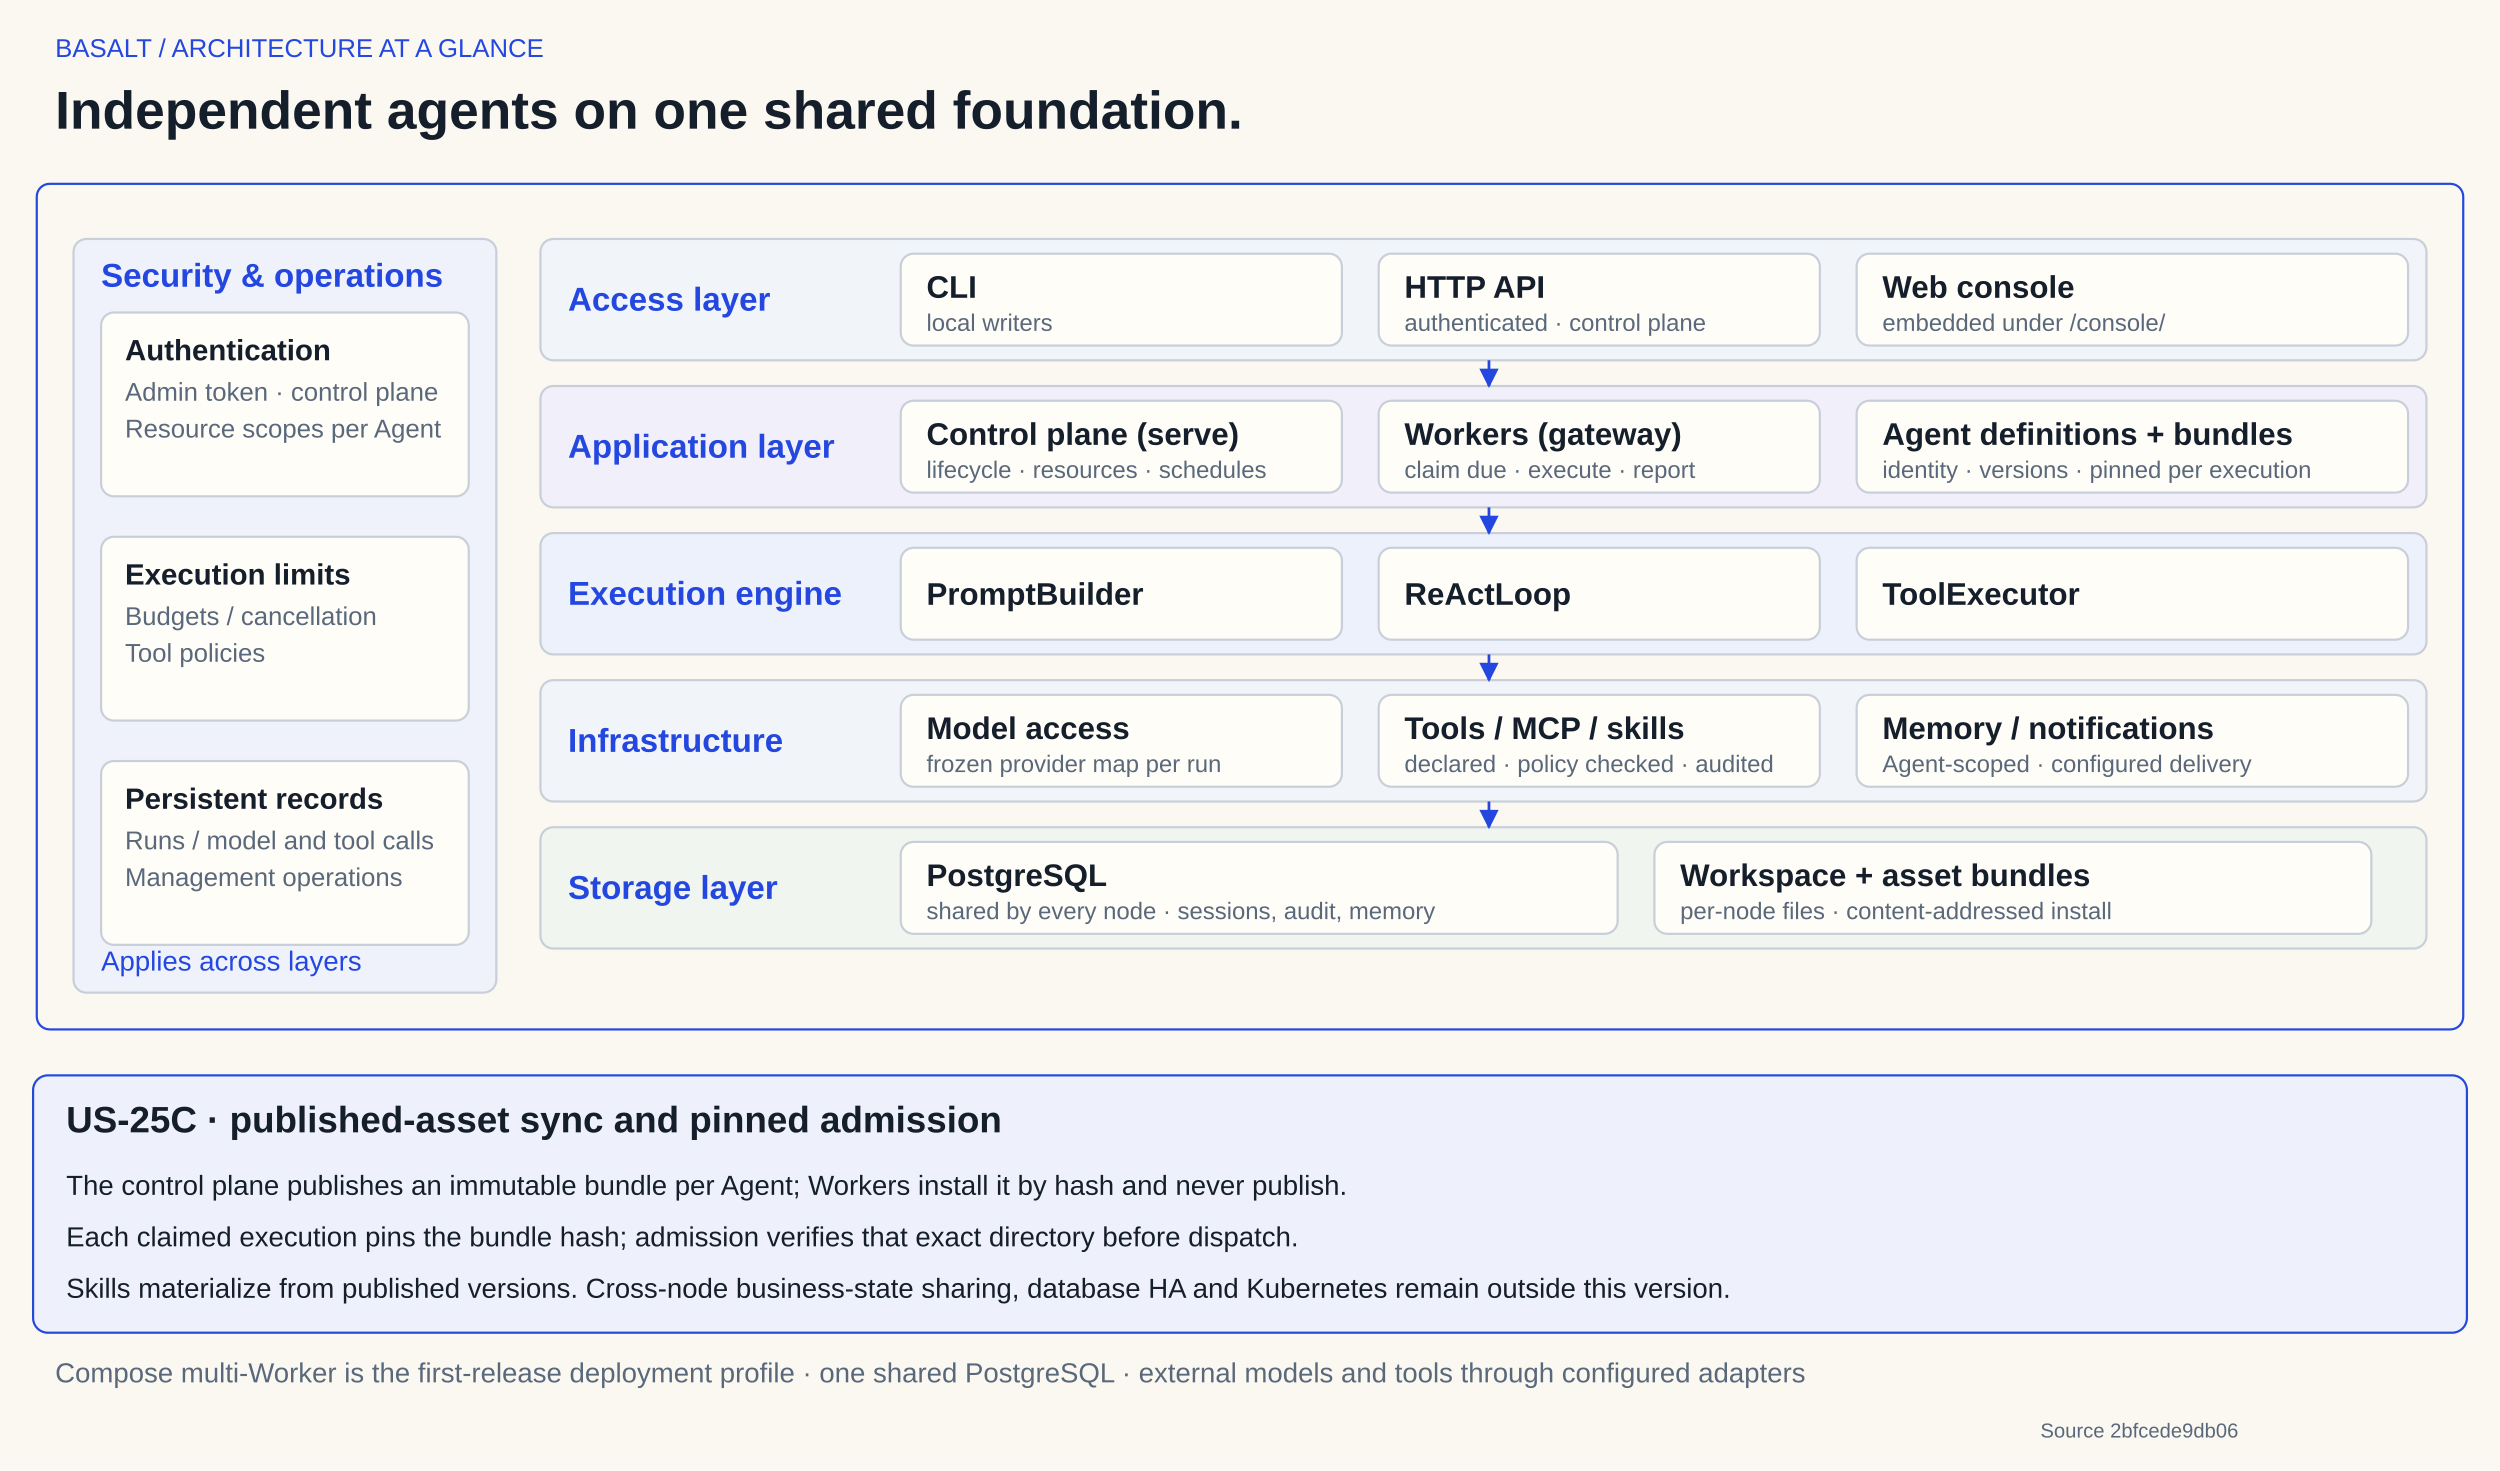
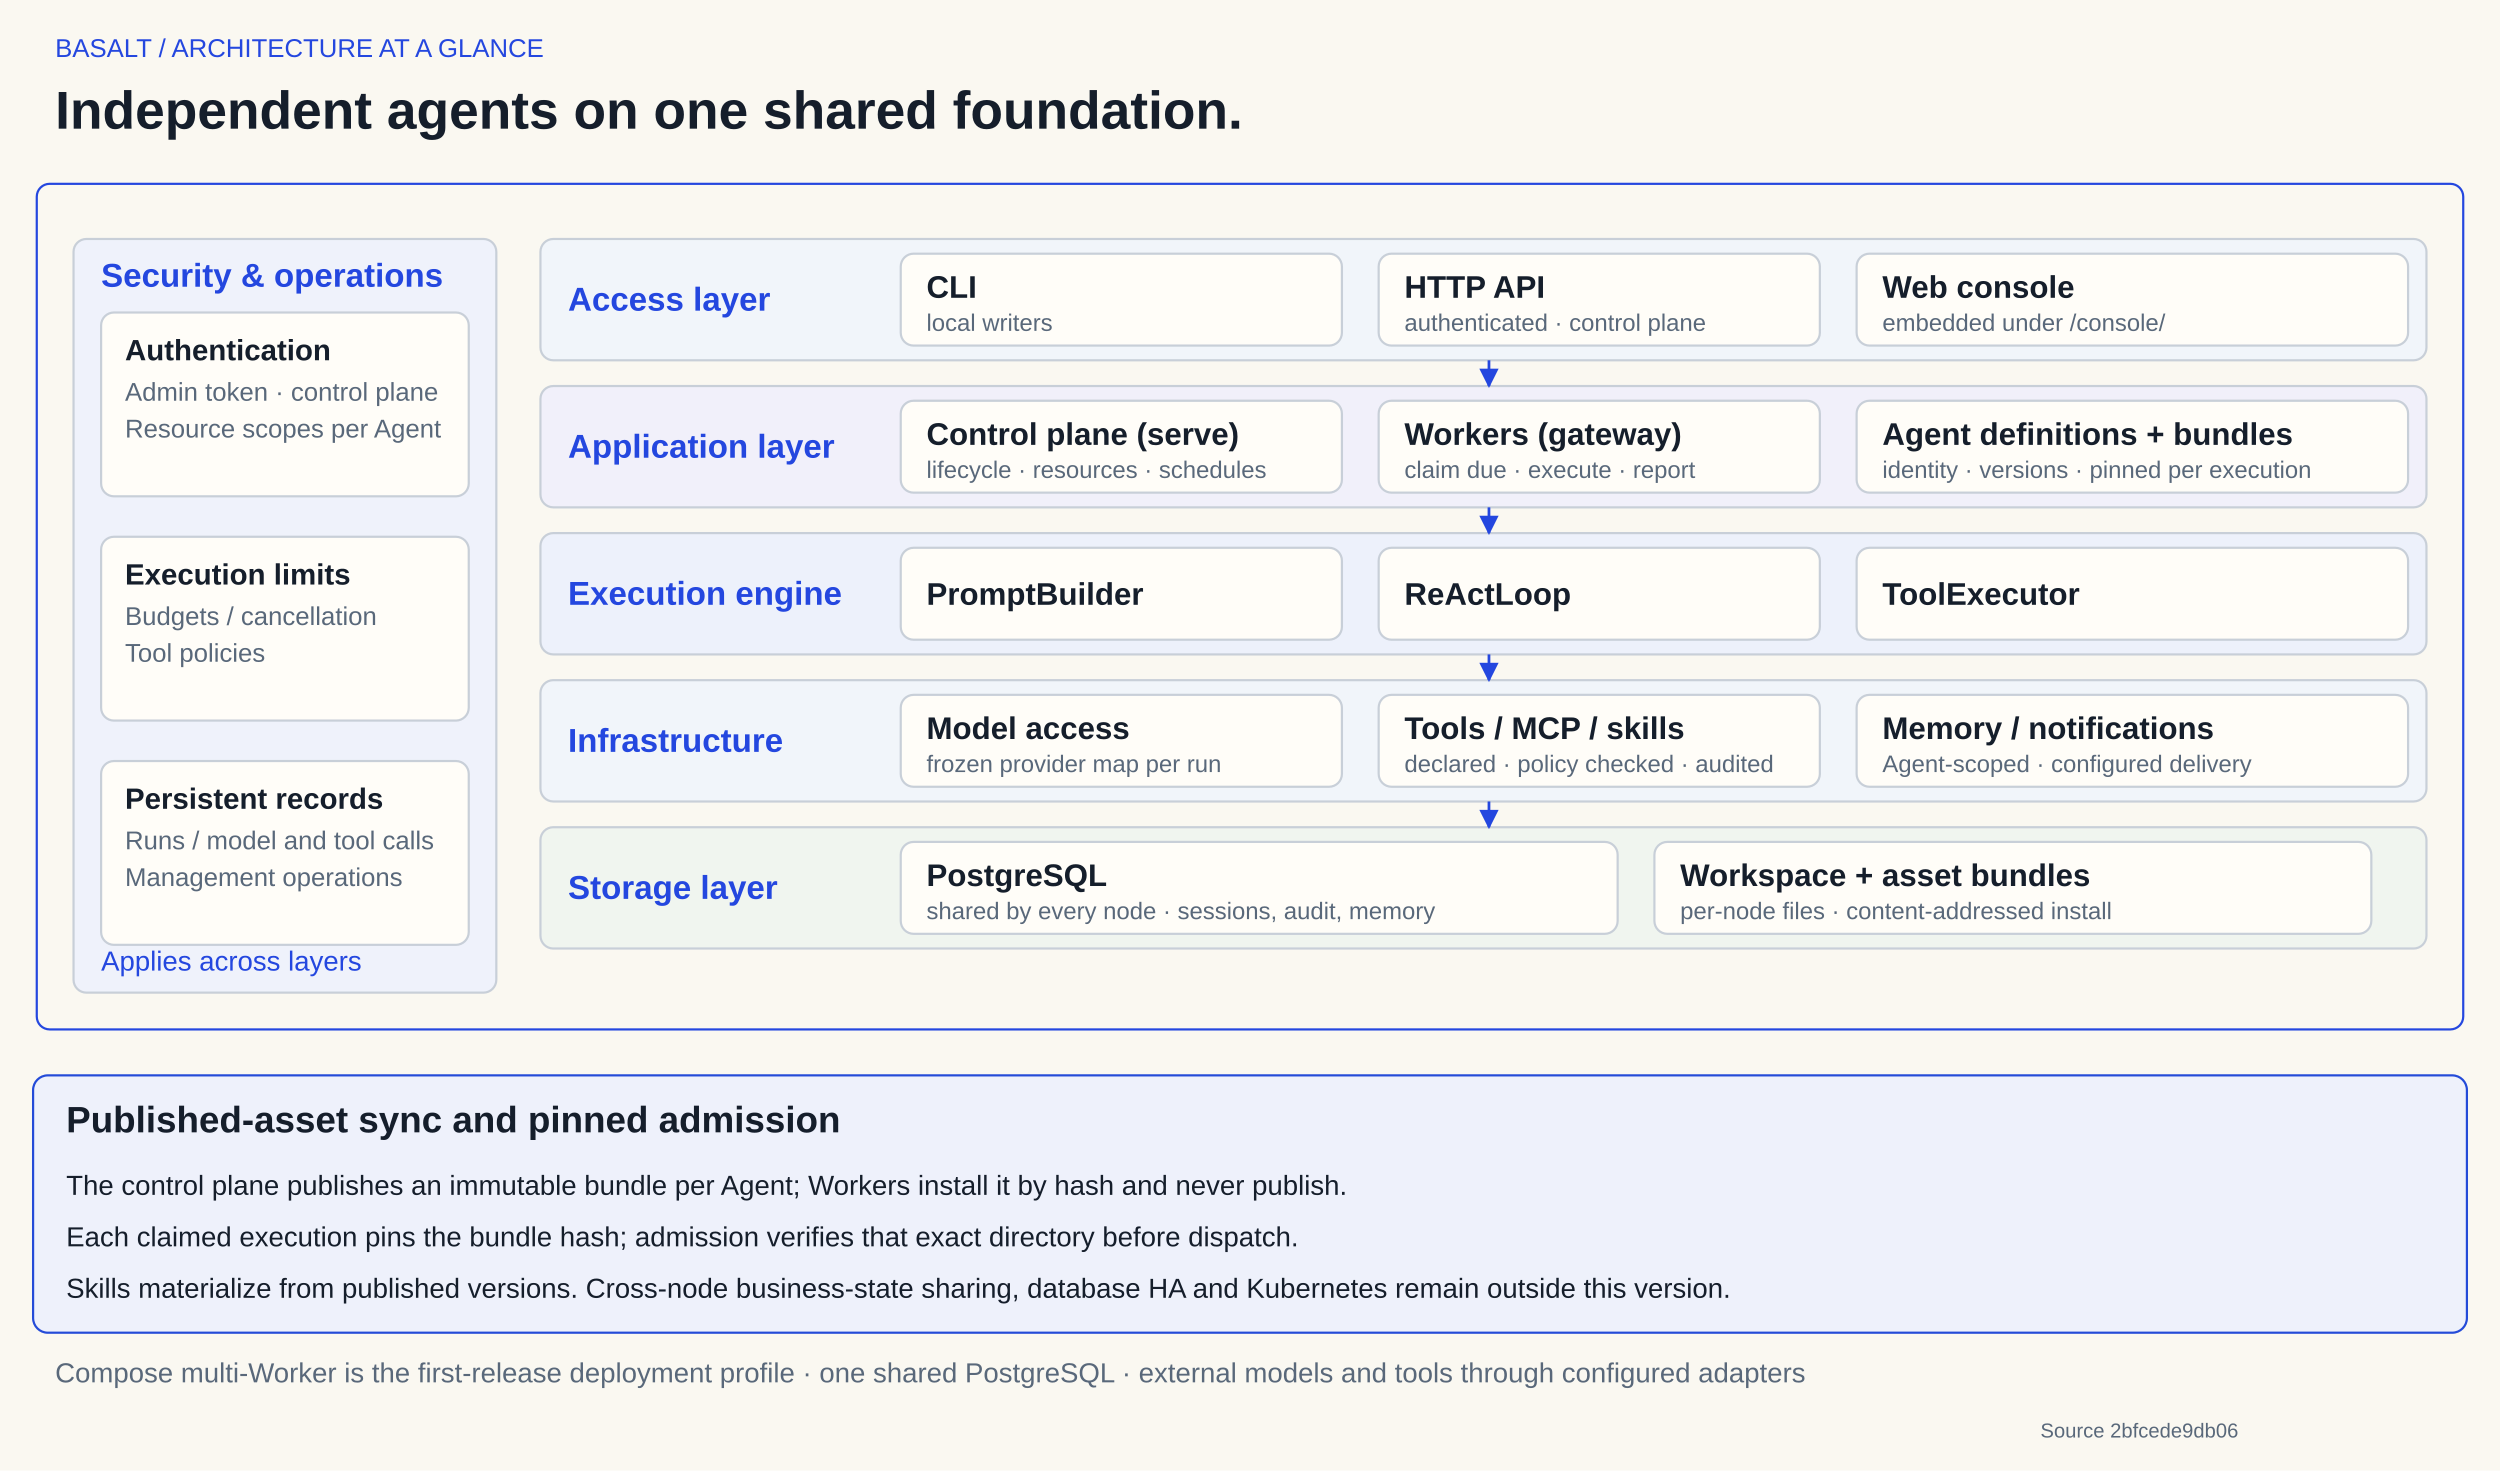
<svg xmlns="http://www.w3.org/2000/svg" width="1360" height="800" viewBox="0 0 1360 800" role="img" aria-labelledby="diagram-title diagram-desc" data-diagram-id="system-architecture" data-source-commit="2bfcede9db06baf7cec27f1adb825a8e1ffb3969" data-working-tree-feature="US25C">
  <defs>
    <marker id="arrow" viewBox="0 0 10 10" refX="9" refY="5" markerWidth="7" markerHeight="7" orient="auto-start-reverse">
      <path d="M0 0 L10 5 L0 10 Z" fill="#2447df" />
    </marker>
  </defs>
  <g font-family="Arial, Microsoft YaHei, sans-serif" fill="#151e2b">
    <rect width="1360" height="800" fill="#faf8f1" />
    <rect x="20" y="100" width="1320" height="460" rx="7" fill="#faf8f1" stroke="#2447df" stroke-width="1.2" />
    <rect x="40" y="130" width="230" height="410" rx="7" fill="#eff2fb" stroke="#c8cfd8" stroke-width="1.2" />
    <rect x="55" y="170" width="200" height="100" rx="7" fill="#fffdf8" stroke="#c8cfd8" stroke-width="1.2" />
    <rect x="55" y="292" width="200" height="100" rx="7" fill="#fffdf8" stroke="#c8cfd8" stroke-width="1.2" />
    <rect x="55" y="414" width="200" height="100" rx="7" fill="#fffdf8" stroke="#c8cfd8" stroke-width="1.2" />
    <rect x="294" y="130" width="1026" height="66" rx="7" fill="#f1f5fa" stroke="#c8cfd8" stroke-width="1.2" />
    <rect x="294" y="210" width="1026" height="66" rx="7" fill="#f1f0fa" stroke="#c8cfd8" stroke-width="1.2" />
    <rect x="294" y="290" width="1026" height="66" rx="7" fill="#edf1fb" stroke="#c8cfd8" stroke-width="1.2" />
    <rect x="294" y="370" width="1026" height="66" rx="7" fill="#f1f5fa" stroke="#c8cfd8" stroke-width="1.2" />
    <rect x="294" y="450" width="1026" height="66" rx="7" fill="#f0f5ef" stroke="#c8cfd8" stroke-width="1.2" />
    <rect x="490" y="138" width="240" height="50" rx="7" fill="#fffdf8" stroke="#c8cfd8" stroke-width="1.2" />
    <rect x="750" y="138" width="240" height="50" rx="7" fill="#fffdf8" stroke="#c8cfd8" stroke-width="1.2" />
    <rect x="1010" y="138" width="300" height="50" rx="7" fill="#fffdf8" stroke="#c8cfd8" stroke-width="1.2" />
    <rect x="490" y="218" width="240" height="50" rx="7" fill="#fffdf8" stroke="#c8cfd8" stroke-width="1.2" />
    <rect x="750" y="218" width="240" height="50" rx="7" fill="#fffdf8" stroke="#c8cfd8" stroke-width="1.2" />
    <rect x="1010" y="218" width="300" height="50" rx="7" fill="#fffdf8" stroke="#c8cfd8" stroke-width="1.2" />
    <rect x="490" y="298" width="240" height="50" rx="7" fill="#fffdf8" stroke="#c8cfd8" stroke-width="1.2" />
    <rect x="750" y="298" width="240" height="50" rx="7" fill="#fffdf8" stroke="#c8cfd8" stroke-width="1.2" />
    <rect x="1010" y="298" width="300" height="50" rx="7" fill="#fffdf8" stroke="#c8cfd8" stroke-width="1.2" />
    <rect x="490" y="378" width="240" height="50" rx="7" fill="#fffdf8" stroke="#c8cfd8" stroke-width="1.2" />
    <rect x="750" y="378" width="240" height="50" rx="7" fill="#fffdf8" stroke="#c8cfd8" stroke-width="1.2" />
    <rect x="1010" y="378" width="300" height="50" rx="7" fill="#fffdf8" stroke="#c8cfd8" stroke-width="1.2" />
    <rect x="490" y="458" width="390" height="50" rx="7" fill="#fffdf8" stroke="#c8cfd8" stroke-width="1.2" />
    <rect x="900" y="458" width="390" height="50" rx="7" fill="#fffdf8" stroke="#c8cfd8" stroke-width="1.2" />
    <rect x="18" y="585" width="1324" height="140" rx="8" fill="#eef1fb" stroke="#244bd8" stroke-width="1.2" />
    <polyline points="810,196 810,210" fill="none" stroke="#2447df" stroke-width="1.5" marker-end="url(#arrow)" />
    <polyline points="810,276 810,290" fill="none" stroke="#2447df" stroke-width="1.5" marker-end="url(#arrow)" />
    <polyline points="810,356 810,370" fill="none" stroke="#2447df" stroke-width="1.5" marker-end="url(#arrow)" />
    <polyline points="810,436 810,450" fill="none" stroke="#2447df" stroke-width="1.5" marker-end="url(#arrow)" />
    <text x="55" y="156" font-size="18" fill="#2447df" font-weight="600">Security &amp; operations</text>
    <text x="68" y="196" font-size="16" fill="#151e2b" font-weight="600">Authentication</text>
    <text x="68" y="218" font-size="14" fill="#59687a">Admin token · control plane</text>
    <text x="68" y="238" font-size="14" fill="#59687a">Resource scopes per Agent</text>
    <text x="68" y="318" font-size="16" fill="#151e2b" font-weight="600">Execution limits</text>
    <text x="68" y="340" font-size="14" fill="#59687a">Budgets / cancellation</text>
    <text x="68" y="360" font-size="14" fill="#59687a">Tool policies</text>
    <text x="68" y="440" font-size="16" fill="#151e2b" font-weight="600">Persistent records</text>
    <text x="68" y="462" font-size="14" fill="#59687a">Runs / model and tool calls</text>
    <text x="68" y="482" font-size="14" fill="#59687a">Management operations</text>
    <text x="55" y="528" font-size="15" fill="#2447df">Applies across layers</text>
    <text x="309" y="169" font-size="18" fill="#2447df" font-weight="600">Access layer</text>
    <text x="309" y="249" font-size="18" fill="#2447df" font-weight="600">Application layer</text>
    <text x="309" y="329" font-size="18" fill="#2447df" font-weight="600">Execution engine</text>
    <text x="309" y="409" font-size="18" fill="#2447df" font-weight="600">Infrastructure</text>
    <text x="309" y="489" font-size="18" fill="#2447df" font-weight="600">Storage layer</text>
    <text x="504" y="162" font-size="17" fill="#151e2b" font-weight="600">CLI</text>
    <text x="504" y="180" font-size="13" fill="#59687a">local writers</text>
    <text x="764" y="162" font-size="17" fill="#151e2b" font-weight="600">HTTP API</text>
    <text x="764" y="180" font-size="13" fill="#59687a">authenticated · control plane</text>
    <text x="1024" y="162" font-size="17" fill="#151e2b" font-weight="600">Web console</text>
    <text x="1024" y="180" font-size="13" fill="#59687a">embedded under /console/</text>
    <text x="504" y="242" font-size="17" fill="#151e2b" font-weight="600">Control plane (serve)</text>
    <text x="504" y="260" font-size="13" fill="#59687a">lifecycle · resources · schedules</text>
    <text x="764" y="242" font-size="17" fill="#151e2b" font-weight="600">Workers (gateway)</text>
    <text x="764" y="260" font-size="13" fill="#59687a">claim due · execute · report</text>
    <text x="1024" y="242" font-size="17" fill="#151e2b" font-weight="600">Agent definitions + bundles</text>
    <text x="1024" y="260" font-size="13" fill="#59687a">identity · versions · pinned per execution</text>
    <text x="504" y="329" font-size="17" fill="#151e2b" font-weight="600">PromptBuilder</text>
    <text x="764" y="329" font-size="17" fill="#151e2b" font-weight="600">ReActLoop</text>
    <text x="1024" y="329" font-size="17" fill="#151e2b" font-weight="600">ToolExecutor</text>
    <text x="504" y="402" font-size="17" fill="#151e2b" font-weight="600">Model access</text>
    <text x="504" y="420" font-size="13" fill="#59687a">frozen provider map per run</text>
    <text x="764" y="402" font-size="17" fill="#151e2b" font-weight="600">Tools / MCP / skills</text>
    <text x="764" y="420" font-size="13" fill="#59687a">declared · policy checked · audited</text>
    <text x="1024" y="402" font-size="17" fill="#151e2b" font-weight="600">Memory / notifications</text>
    <text x="1024" y="420" font-size="13" fill="#59687a">Agent-scoped · configured delivery</text>
    <text x="504" y="482" font-size="17" fill="#151e2b" font-weight="600">PostgreSQL</text>
    <text x="504" y="500" font-size="13" fill="#59687a">shared by every node · sessions, audit, memory</text>
    <text x="914" y="482" font-size="17" fill="#151e2b" font-weight="600">Workspace + asset bundles</text>
    <text x="914" y="500" font-size="13" fill="#59687a">per-node files · content-addressed install</text>
    <text x="30" y="31" font-size="14" fill="#2447df">BASALT / ARCHITECTURE AT A GLANCE</text>
    <text x="30" y="70" font-size="29" fill="#151e2b" font-weight="600">Independent agents on one shared foundation.</text>
-     <text x="36" y="616" font-size="20" fill="#151e2b" font-weight="600">US-25C · published-asset sync and pinned admission</text>
+     <text x="36" y="616" font-size="20" fill="#151e2b" font-weight="600">Published-asset sync and pinned admission</text>
    <text x="36" y="650" font-size="15" fill="#151e2b">The control plane publishes an immutable bundle per Agent; Workers install it by hash and never publish.</text>
    <text x="36" y="678" font-size="15" fill="#151e2b">Each claimed execution pins the bundle hash; admission verifies that exact directory before dispatch.</text>
    <text x="36" y="706" font-size="15" fill="#151e2b">Skills materialize from published versions. Cross-node business-state sharing, database HA and Kubernetes remain outside this version.</text>
    <text x="30" y="752" font-size="15" fill="#59687a">Compose multi-Worker is the first-release deployment profile · one shared PostgreSQL · external models and tools through configured adapters</text>
    <text x="1110" y="782" font-size="11" fill="#59687a">Source 2bfcede9db06</text>
  </g>
</svg>
